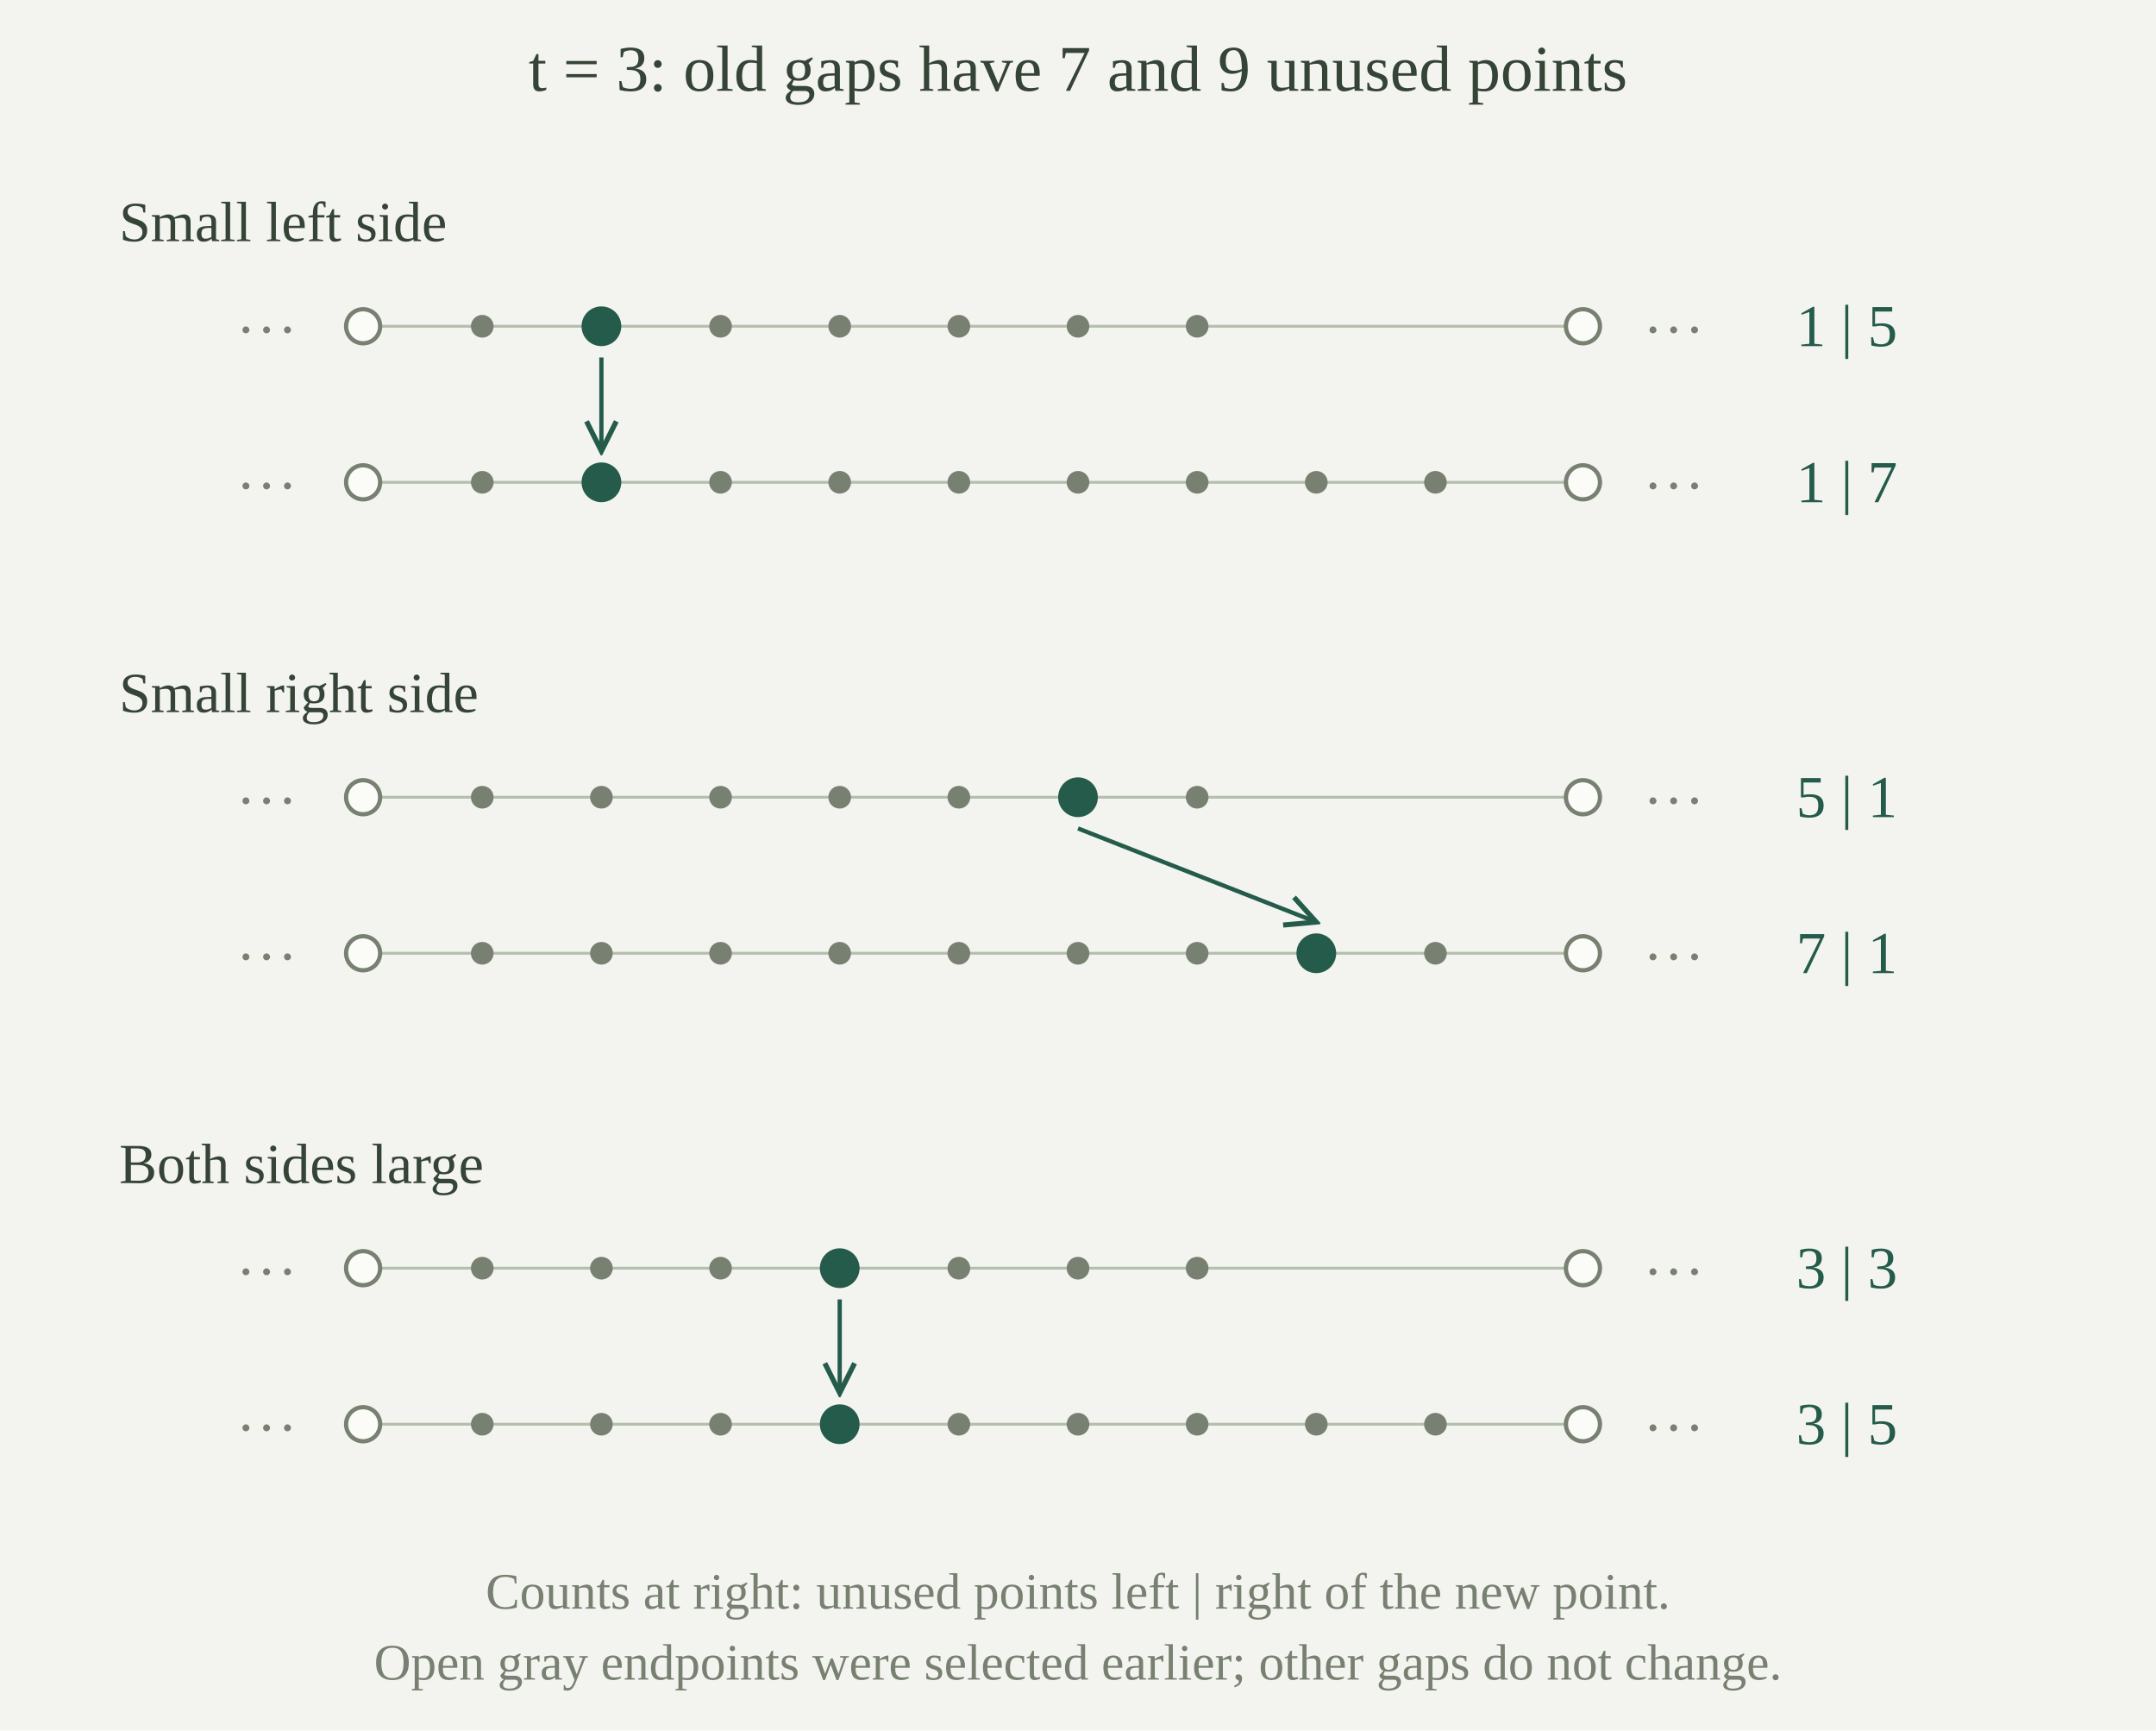
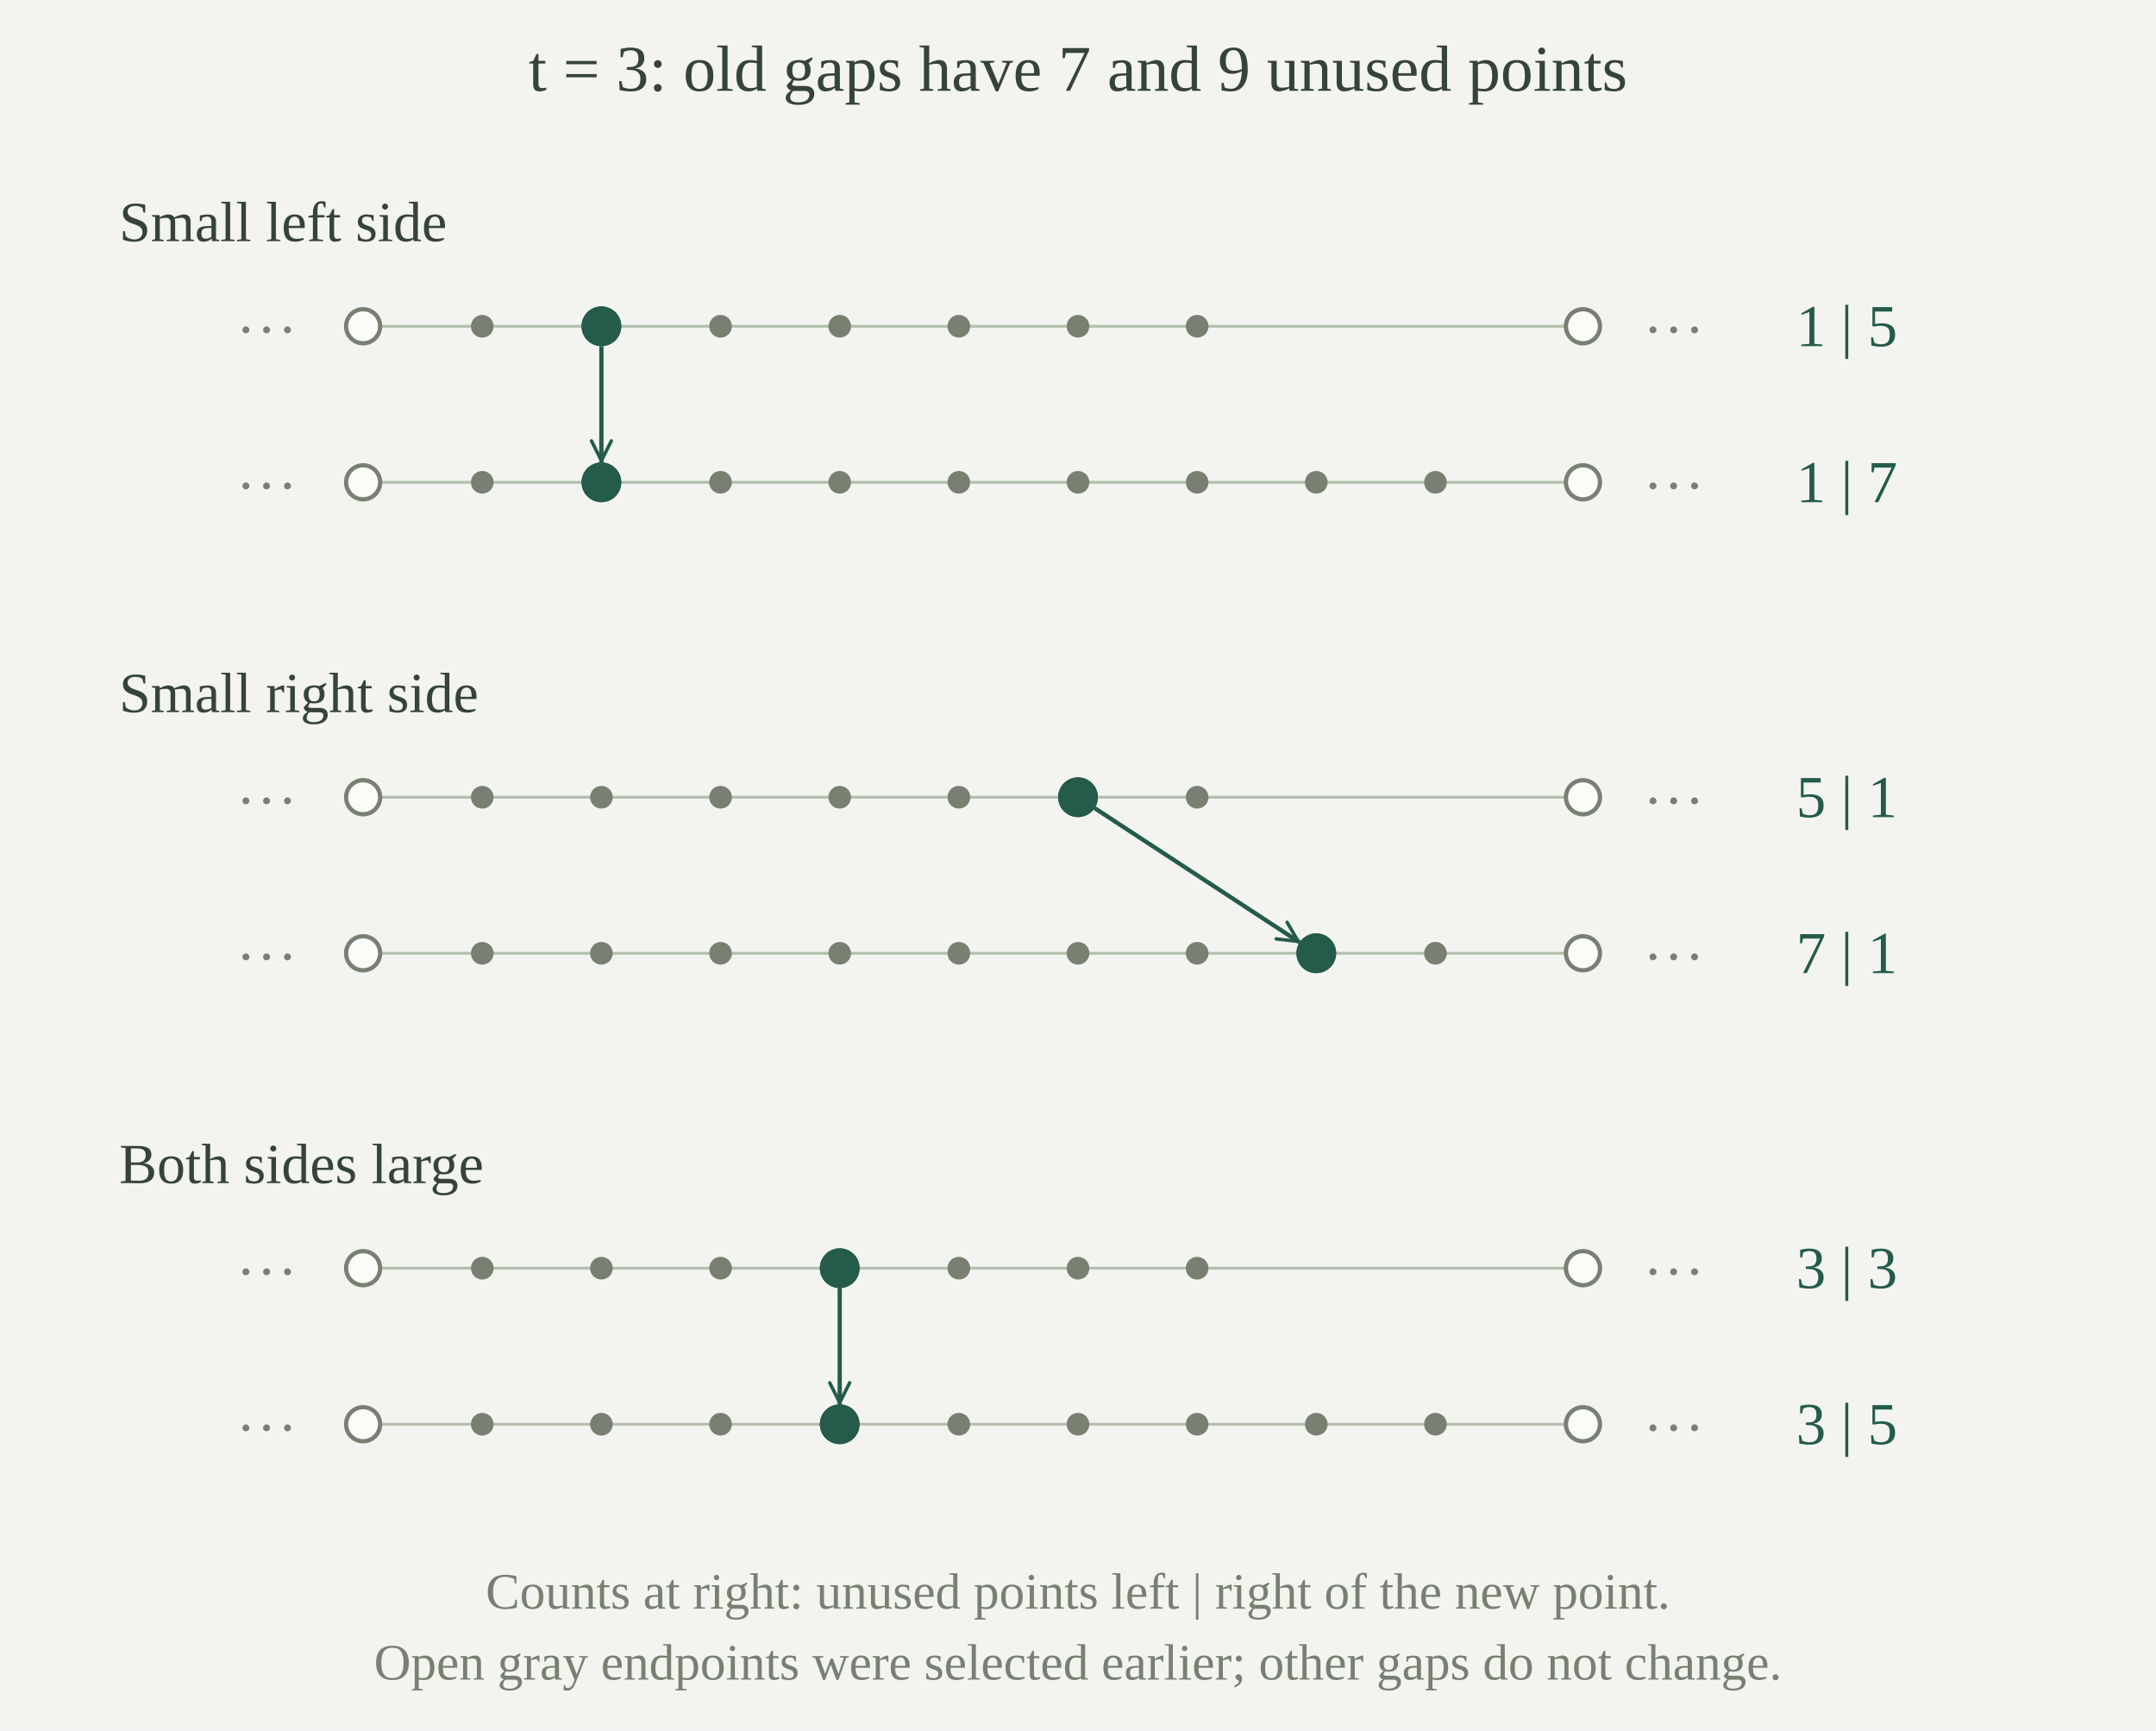
<svg xmlns="http://www.w3.org/2000/svg" width="760" height="610" viewBox="0 0 760 610" role="img" aria-labelledby="title desc">
  <defs>
-     <marker id="arrow" markerWidth="9" markerHeight="9" refX="8" refY="4.5" orient="auto">
-       <path d="M1 1 L8 4.5 L1 8" fill="none" stroke="#245b4b" stroke-width="1.2" />
+     <marker id="arrow" viewBox="0 0 10 9" markerWidth="10" markerHeight="9" markerUnits="userSpaceOnUse" refX="8.6" refY="4.5" orient="auto">
+       <path d="M1 1 L8 4.5 L1 8" fill="none" stroke="#245b4b" stroke-width="1.2" stroke-linecap="round" stroke-linejoin="round" />
    </marker>
  </defs>
  <rect width="760" height="610" fill="#f3f4ef" />
  <g font-family="Georgia, 'Times New Roman', serif">
    <text x="380" y="32" font-size="23" fill="#354437" text-anchor="middle">t = 3: old gaps have 7 and 9 unused points</text>
    <text x="42" y="85" font-size="20" fill="#354437" text-anchor="start">Small left side</text>
    <path d="M128,115 L558,115" fill="none" stroke="#b4bfae" stroke-width="1" />
    <circle cx="128" cy="115" r="6" fill="#fbfcf8" stroke="#778071" stroke-width="1.5" />
    <circle cx="558" cy="115" r="6" fill="#fbfcf8" stroke="#778071" stroke-width="1.5" />
    <text x="94" y="122" font-size="22" fill="#778071" text-anchor="middle">⋯</text>
    <text x="590" y="122" font-size="22" fill="#778071" text-anchor="middle">⋯</text>
    <circle cx="170" cy="115" r="4" fill="#778071" />
    <circle cx="212" cy="115" r="7" fill="#245b4b" />
    <circle cx="254" cy="115" r="4" fill="#778071" />
    <circle cx="296" cy="115" r="4" fill="#778071" />
    <circle cx="338" cy="115" r="4" fill="#778071" />
    <circle cx="380" cy="115" r="4" fill="#778071" />
    <circle cx="422" cy="115" r="4" fill="#778071" />
    <text x="651" y="122" font-size="21" fill="#245b4b" text-anchor="middle">1 | 5</text>
    <path d="M128,170 L558,170" fill="none" stroke="#b4bfae" stroke-width="1" />
    <circle cx="128" cy="170" r="6" fill="#fbfcf8" stroke="#778071" stroke-width="1.5" />
    <circle cx="558" cy="170" r="6" fill="#fbfcf8" stroke="#778071" stroke-width="1.5" />
    <text x="94" y="177" font-size="22" fill="#778071" text-anchor="middle">⋯</text>
    <text x="590" y="177" font-size="22" fill="#778071" text-anchor="middle">⋯</text>
    <circle cx="170" cy="170" r="4" fill="#778071" />
    <circle cx="212" cy="170" r="7" fill="#245b4b" />
    <circle cx="254" cy="170" r="4" fill="#778071" />
    <circle cx="296" cy="170" r="4" fill="#778071" />
    <circle cx="338" cy="170" r="4" fill="#778071" />
    <circle cx="380" cy="170" r="4" fill="#778071" />
    <circle cx="422" cy="170" r="4" fill="#778071" />
    <circle cx="464" cy="170" r="4" fill="#778071" />
    <circle cx="506" cy="170" r="4" fill="#778071" />
    <text x="651" y="177" font-size="21" fill="#245b4b" text-anchor="middle">1 | 7</text>
-     <path d="M212,126 L212,159" fill="none" stroke="#245b4b" stroke-width="1.5" marker-end="url(#arrow)" />
+     <path d="M212.0,122.0 L212.0,163.0" fill="none" stroke="#245b4b" stroke-width="1.5" marker-end="url(#arrow)" />
+     <circle cx="212" cy="115" r="7" fill="#245b4b" />
+     <circle cx="212" cy="170" r="7" fill="#245b4b" />
    <text x="42" y="251" font-size="20" fill="#354437" text-anchor="start">Small right side</text>
    <path d="M128,281 L558,281" fill="none" stroke="#b4bfae" stroke-width="1" />
    <circle cx="128" cy="281" r="6" fill="#fbfcf8" stroke="#778071" stroke-width="1.5" />
    <circle cx="558" cy="281" r="6" fill="#fbfcf8" stroke="#778071" stroke-width="1.5" />
    <text x="94" y="288" font-size="22" fill="#778071" text-anchor="middle">⋯</text>
    <text x="590" y="288" font-size="22" fill="#778071" text-anchor="middle">⋯</text>
    <circle cx="170" cy="281" r="4" fill="#778071" />
    <circle cx="212" cy="281" r="4" fill="#778071" />
    <circle cx="254" cy="281" r="4" fill="#778071" />
    <circle cx="296" cy="281" r="4" fill="#778071" />
    <circle cx="338" cy="281" r="4" fill="#778071" />
    <circle cx="380" cy="281" r="7" fill="#245b4b" />
    <circle cx="422" cy="281" r="4" fill="#778071" />
    <text x="651" y="288" font-size="21" fill="#245b4b" text-anchor="middle">5 | 1</text>
    <path d="M128,336 L558,336" fill="none" stroke="#b4bfae" stroke-width="1" />
    <circle cx="128" cy="336" r="6" fill="#fbfcf8" stroke="#778071" stroke-width="1.5" />
    <circle cx="558" cy="336" r="6" fill="#fbfcf8" stroke="#778071" stroke-width="1.5" />
    <text x="94" y="343" font-size="22" fill="#778071" text-anchor="middle">⋯</text>
    <text x="590" y="343" font-size="22" fill="#778071" text-anchor="middle">⋯</text>
    <circle cx="170" cy="336" r="4" fill="#778071" />
    <circle cx="212" cy="336" r="4" fill="#778071" />
    <circle cx="254" cy="336" r="4" fill="#778071" />
    <circle cx="296" cy="336" r="4" fill="#778071" />
    <circle cx="338" cy="336" r="4" fill="#778071" />
    <circle cx="380" cy="336" r="4" fill="#778071" />
    <circle cx="422" cy="336" r="4" fill="#778071" />
    <circle cx="464" cy="336" r="7" fill="#245b4b" />
    <circle cx="506" cy="336" r="4" fill="#778071" />
    <text x="651" y="343" font-size="21" fill="#245b4b" text-anchor="middle">7 | 1</text>
-     <path d="M380,292 L464,325" fill="none" stroke="#245b4b" stroke-width="1.5" marker-end="url(#arrow)" />
+     <path d="M385.856,284.835 L458.144,332.165" fill="none" stroke="#245b4b" stroke-width="1.5" marker-end="url(#arrow)" />
+     <circle cx="380" cy="281" r="7" fill="#245b4b" />
+     <circle cx="464" cy="336" r="7" fill="#245b4b" />
    <text x="42" y="417" font-size="20" fill="#354437" text-anchor="start">Both sides large</text>
    <path d="M128,447 L558,447" fill="none" stroke="#b4bfae" stroke-width="1" />
    <circle cx="128" cy="447" r="6" fill="#fbfcf8" stroke="#778071" stroke-width="1.5" />
    <circle cx="558" cy="447" r="6" fill="#fbfcf8" stroke="#778071" stroke-width="1.5" />
    <text x="94" y="454" font-size="22" fill="#778071" text-anchor="middle">⋯</text>
    <text x="590" y="454" font-size="22" fill="#778071" text-anchor="middle">⋯</text>
    <circle cx="170" cy="447" r="4" fill="#778071" />
    <circle cx="212" cy="447" r="4" fill="#778071" />
    <circle cx="254" cy="447" r="4" fill="#778071" />
    <circle cx="296" cy="447" r="7" fill="#245b4b" />
    <circle cx="338" cy="447" r="4" fill="#778071" />
    <circle cx="380" cy="447" r="4" fill="#778071" />
    <circle cx="422" cy="447" r="4" fill="#778071" />
    <text x="651" y="454" font-size="21" fill="#245b4b" text-anchor="middle">3 | 3</text>
    <path d="M128,502 L558,502" fill="none" stroke="#b4bfae" stroke-width="1" />
    <circle cx="128" cy="502" r="6" fill="#fbfcf8" stroke="#778071" stroke-width="1.5" />
    <circle cx="558" cy="502" r="6" fill="#fbfcf8" stroke="#778071" stroke-width="1.5" />
    <text x="94" y="509" font-size="22" fill="#778071" text-anchor="middle">⋯</text>
    <text x="590" y="509" font-size="22" fill="#778071" text-anchor="middle">⋯</text>
    <circle cx="170" cy="502" r="4" fill="#778071" />
    <circle cx="212" cy="502" r="4" fill="#778071" />
    <circle cx="254" cy="502" r="4" fill="#778071" />
    <circle cx="296" cy="502" r="7" fill="#245b4b" />
    <circle cx="338" cy="502" r="4" fill="#778071" />
    <circle cx="380" cy="502" r="4" fill="#778071" />
    <circle cx="422" cy="502" r="4" fill="#778071" />
    <circle cx="464" cy="502" r="4" fill="#778071" />
    <circle cx="506" cy="502" r="4" fill="#778071" />
    <text x="651" y="509" font-size="21" fill="#245b4b" text-anchor="middle">3 | 5</text>
-     <path d="M296,458 L296,491" fill="none" stroke="#245b4b" stroke-width="1.5" marker-end="url(#arrow)" />
+     <path d="M296.0,454.0 L296.0,495.0" fill="none" stroke="#245b4b" stroke-width="1.5" marker-end="url(#arrow)" />
+     <circle cx="296" cy="447" r="7" fill="#245b4b" />
+     <circle cx="296" cy="502" r="7" fill="#245b4b" />
    <text x="380" y="567" font-size="18" fill="#778071" text-anchor="middle">Counts at right: unused points left | right of the new point.</text>
    <text x="380" y="592" font-size="18" fill="#778071" text-anchor="middle">Open gray endpoints were selected earlier; other gaps do not change.</text>
  </g>
</svg>
